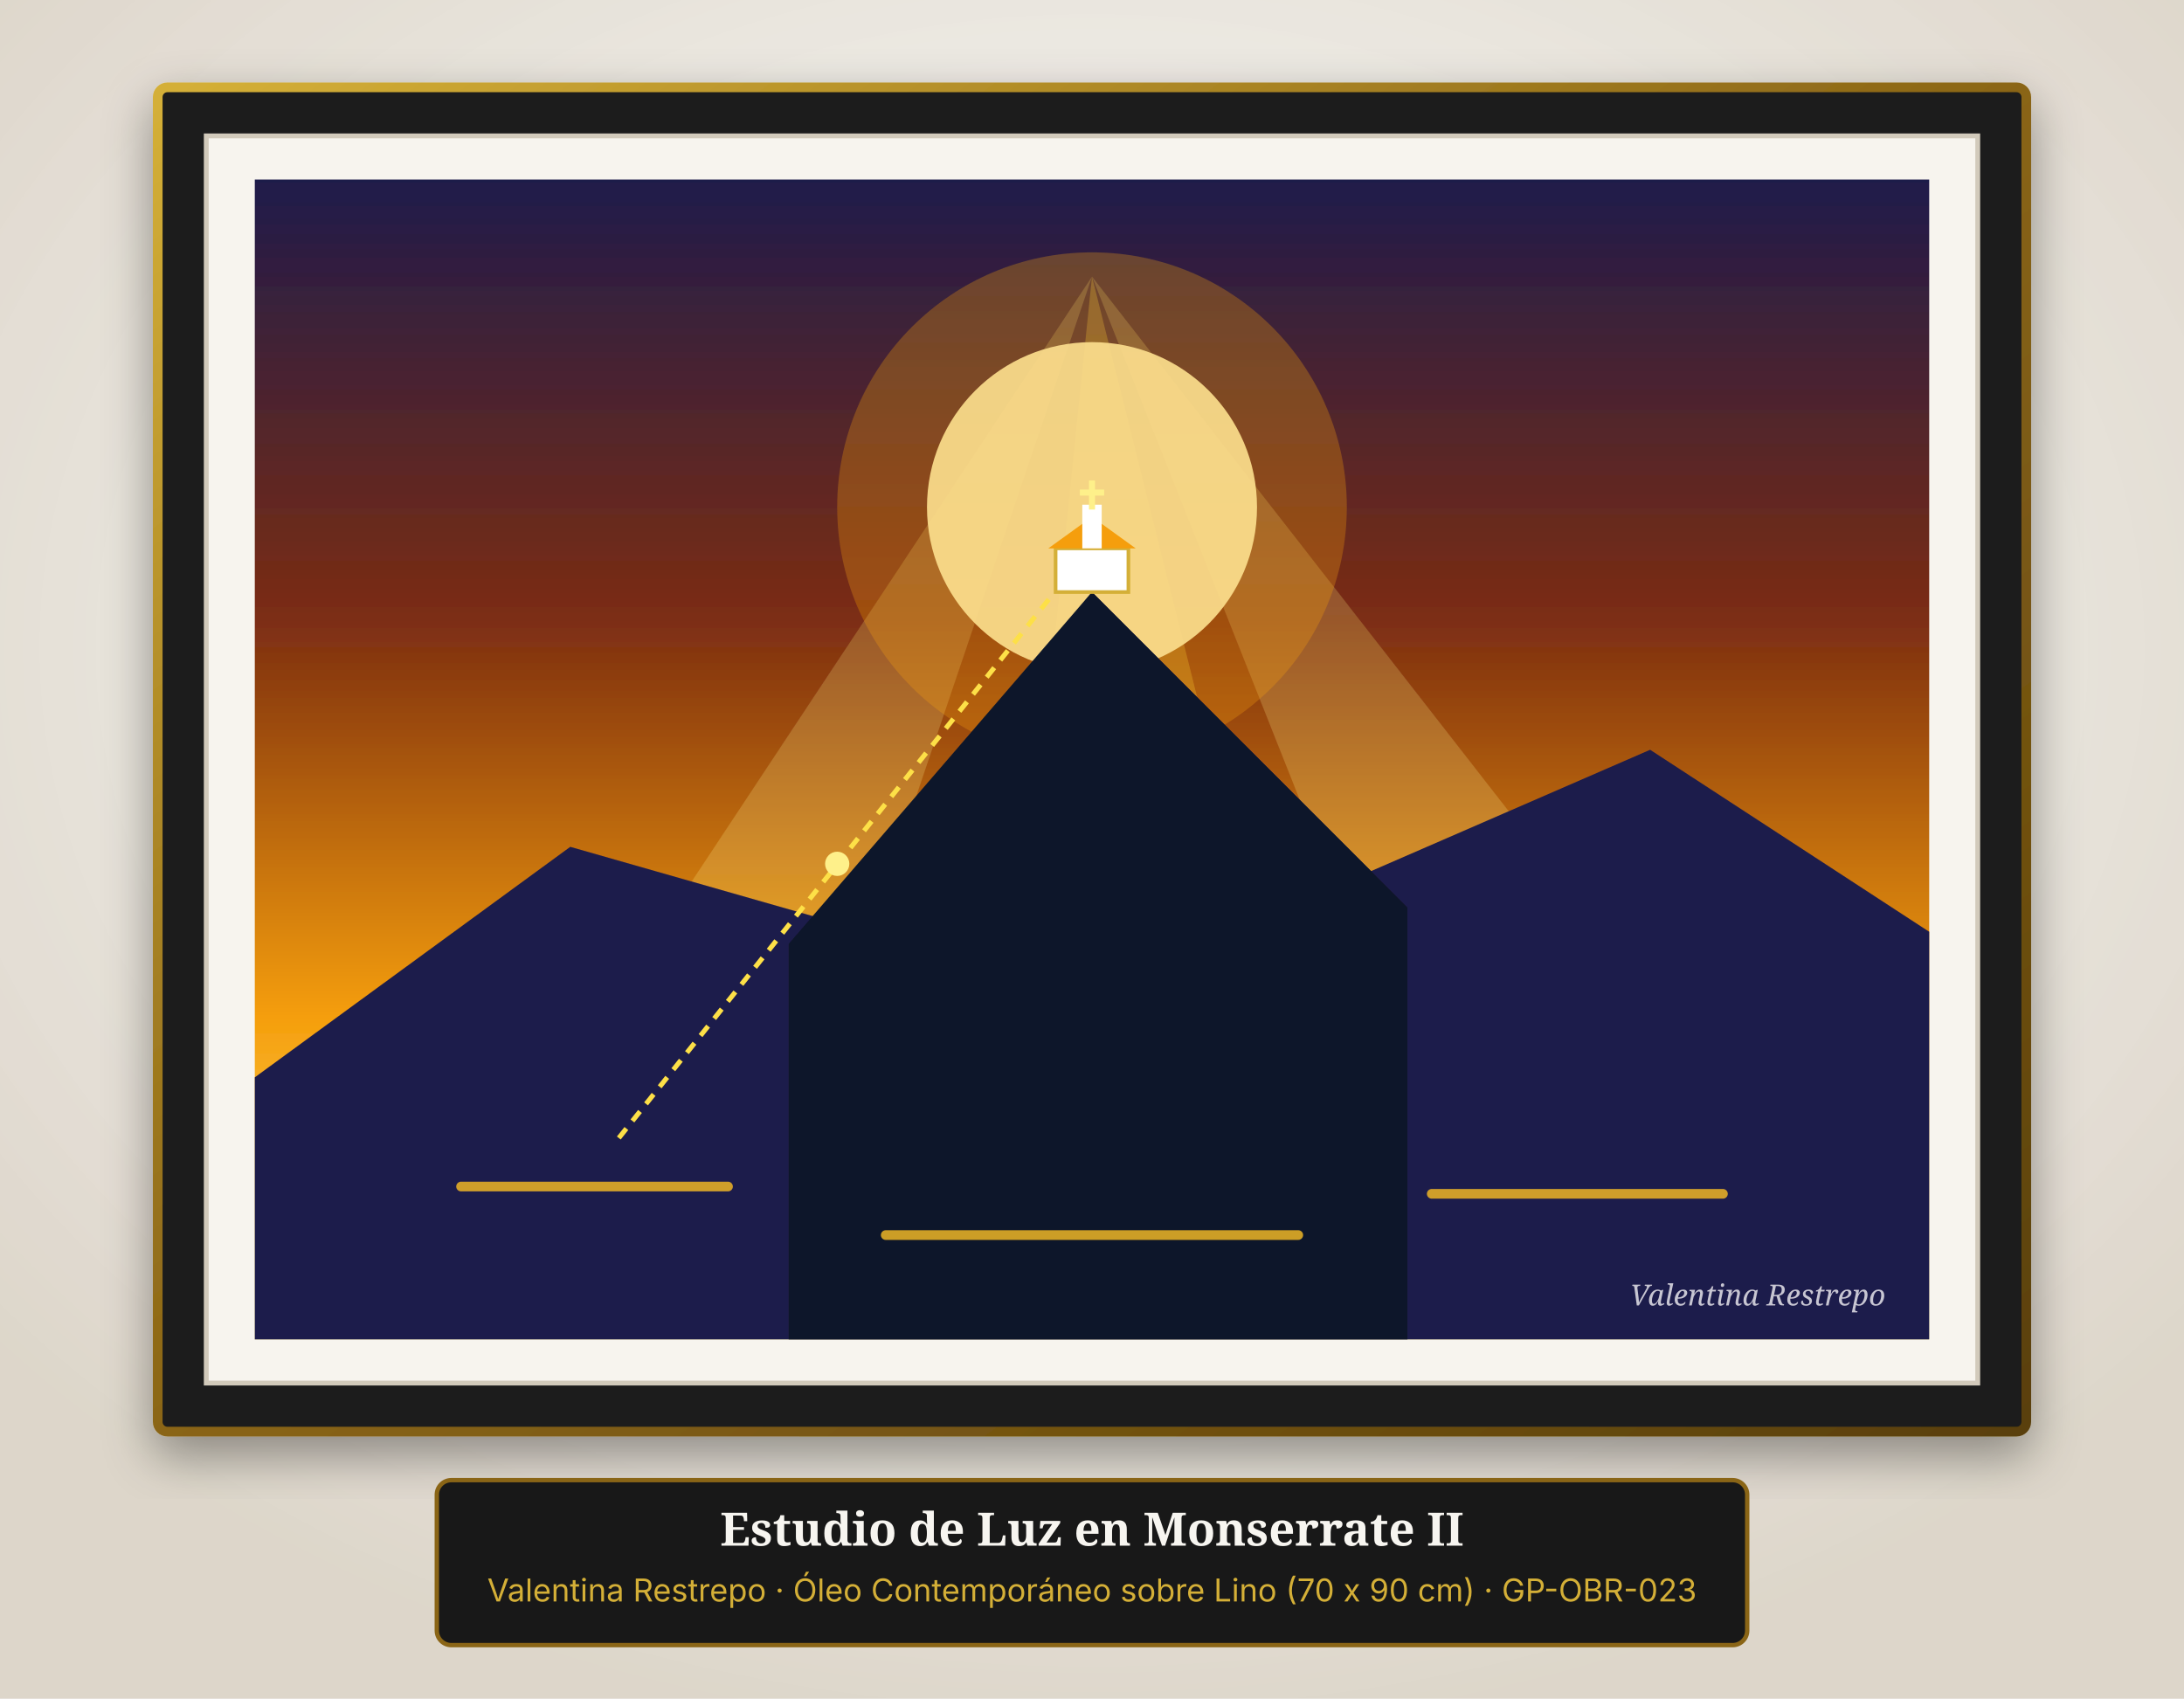
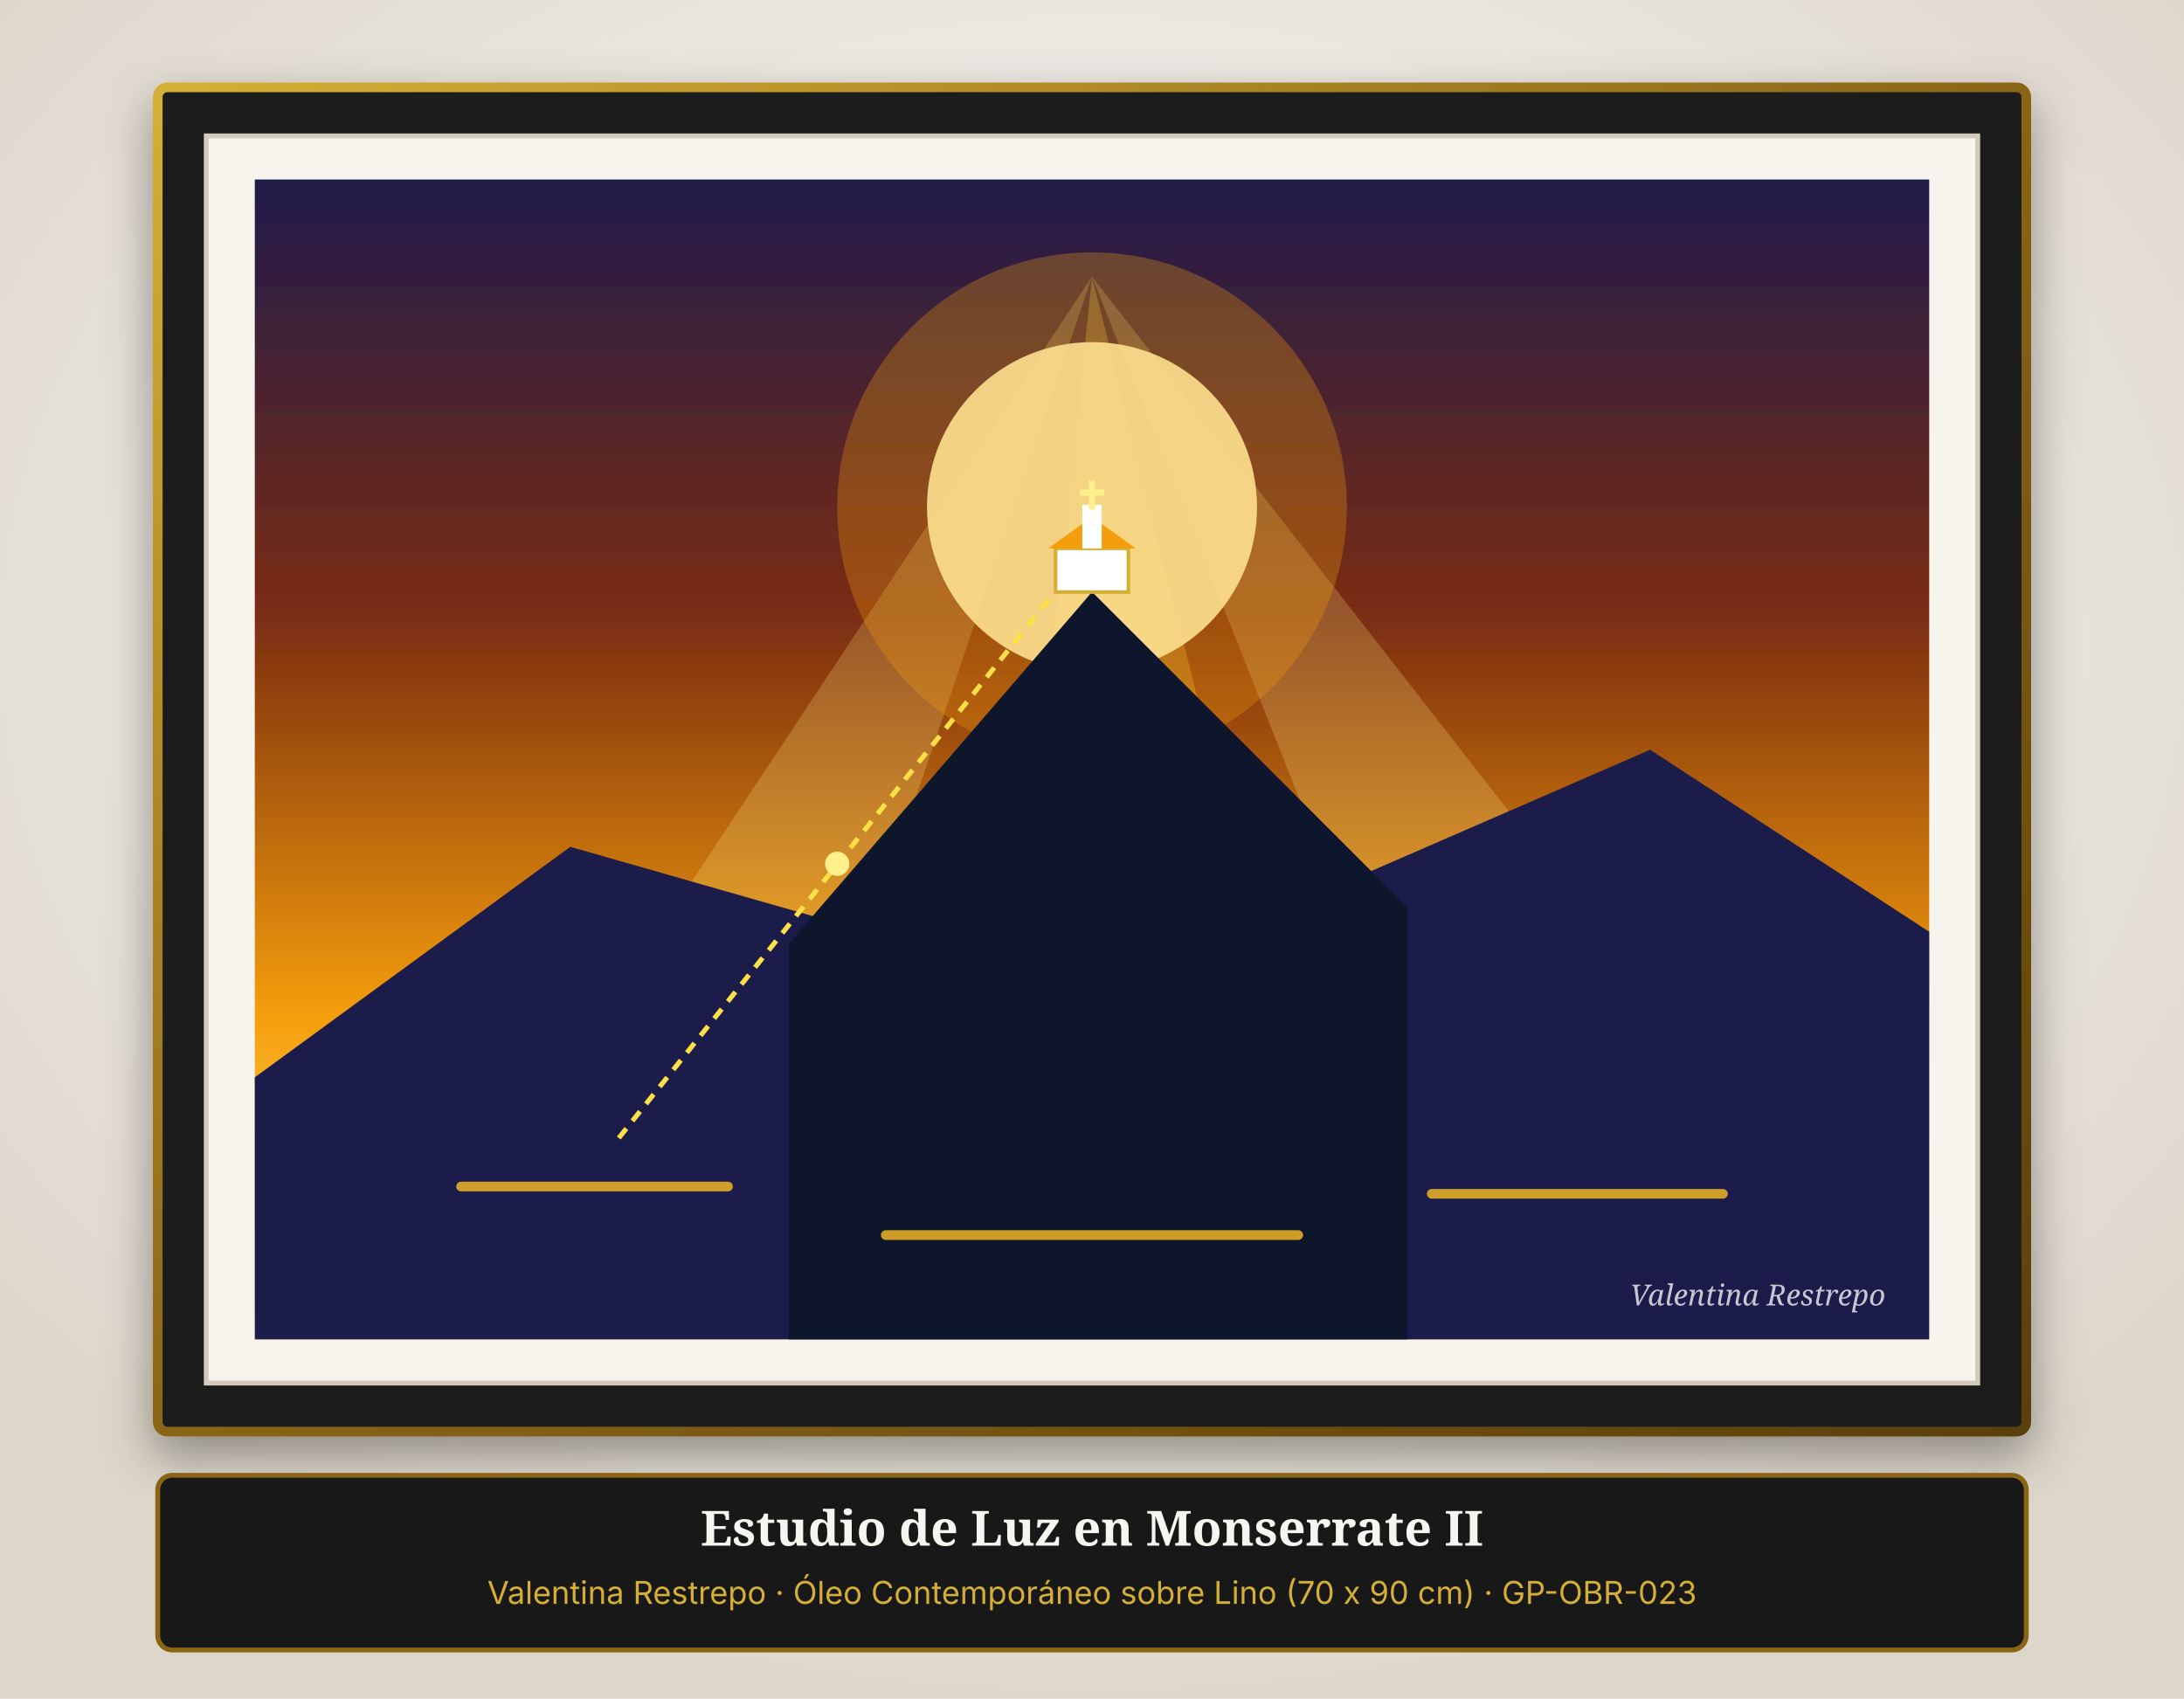
<svg xmlns="http://www.w3.org/2000/svg" viewBox="0 0 900 700" width="900" height="700" role="img" aria-label="Estudio de Luz en Monserrate II — Valentina Restrepo">
  <defs>
    <linearGradient id="bg" x1="0" y1="0" x2="0" y2="1">
      <stop offset="0%" stop-color="#1e1b4b" />
      <stop offset="38%" stop-color="#7c2d12" />
      <stop offset="72%" stop-color="#f59e0b" />
      <stop offset="100%" stop-color="#fef08a" />
    </linearGradient>
    <filter id="shadow" x="-5%" y="-5%" width="110%" height="110%">
      <feDropShadow dx="0" dy="8" stdDeviation="10" flood-color="#000000" flood-opacity="0.38" />
    </filter>
    <filter id="canvasTex" x="0%" y="0%" width="100%" height="100%">
      <feTurbulence type="fractalNoise" baseFrequency="0.04" numOctaves="3" result="noise" />
      <feDiffuseLighting in="noise" lighting-color="#ffffff" surfaceScale="1.2" result="light">
        <feDistantLight azimuth="45" elevation="60" />
      </feDiffuseLighting>
      <feBlend in="SourceGraphic" in2="light" mode="multiply" />
    </filter>
    <linearGradient id="goldFrame" x1="0" y1="0" x2="1" y2="1">
      <stop offset="0%" stop-color="#D4AF37" />
      <stop offset="50%" stop-color="#8A6516" />
      <stop offset="100%" stop-color="#5A400C" />
    </linearGradient>
  </defs>
  <rect width="900" height="700" fill="#eae5dc" />
  <radialGradient id="wallSpot" cx="50%" cy="38%" r="65%">
    <stop offset="0%" stop-color="#ffffff" stop-opacity="0.85" />
    <stop offset="100%" stop-color="#dcd5c9" stop-opacity="0.95" />
  </radialGradient>
  <rect width="900" height="700" fill="url(#wallSpot)" />
  <g filter="url(#shadow)">
    <rect x="65" y="36" width="770" height="554" rx="4" fill="#1b1b1b" stroke="url(#goldFrame)" stroke-width="4" />
    <rect x="85" y="56" width="730" height="514" fill="#f7f4ee" stroke="#d2cabb" stroke-width="2" />
    <svg x="105" y="74" width="690" height="478" viewBox="0 0 690 478">
      <rect width="690" height="478" fill="url(#bg)" />
      <polygon points="345,40 120,380 230,380" fill="#fef08a" opacity="0.22" />
      <polygon points="345,40 310,380 430,380" fill="#fde047" opacity="0.28" />
      <polygon points="345,40 480,380 610,380" fill="#fef08a" opacity="0.22" />
      <circle cx="345" cy="135" r="68" fill="#fef9c3" opacity="0.92" />
      <circle cx="345" cy="135" r="105" fill="#f59e0b" opacity="0.3" />
      <path d="M0 370 L130 275 L235 305 L345 170 L460 285 L575 235 L690 310 L690 478 L0 478 Z" fill="#1e1b4b" />
      <path d="M220 315 L345 170 L475 300 L475 478 L220 478 Z" fill="#0f172a" />
      <g transform="translate(324, 134)">
        <rect x="6" y="18" width="30" height="18" fill="#ffffff" stroke="#D4AF37" stroke-width="1.5" />
        <polygon points="3,18 21,5 39,18" fill="#f59e0b" />
        <rect x="17" y="0" width="8" height="18" fill="#ffffff" />
        <line x1="21" y1="-10" x2="21" y2="2" stroke="#fef08a" stroke-width="2.5" />
        <line x1="16" y1="-5" x2="26" y2="-5" stroke="#fef08a" stroke-width="2.5" />
      </g>
      <line x1="150" y1="395" x2="328" y2="172" stroke="#fde047" stroke-width="2" stroke-dasharray="5,4" />
      <circle cx="240" cy="282" r="5" fill="#fef08a" />
      <g stroke="#fbbf24" stroke-width="4" stroke-linecap="round" opacity="0.8">
        <line x1="85" y1="415" x2="195" y2="415" />
        <line x1="260" y1="435" x2="430" y2="435" />
        <line x1="485" y1="418" x2="605" y2="418" />
      </g>
      <text x="672" y="464" font-family="Georgia, serif" font-size="12" font-style="italic" fill="rgba(255,255,255,0.75)" text-anchor="end">Valentina Restrepo</text>
    </svg>
  </g>
-   <g transform="translate(180, 610)">
-     <rect width="540" height="68" rx="6" fill="#181818" stroke="#8A6516" stroke-width="1.8" />
-     <text x="270" y="27" font-family="Georgia, 'Playfair Display', serif" font-size="19" font-weight="bold" fill="#F7F5F0" text-anchor="middle">Estudio de Luz en Monserrate II</text>
-     <text x="270" y="50" font-family="'Inter', Arial, sans-serif" font-size="13" fill="#D4AF37" text-anchor="middle">Valentina Restrepo  ·  Óleo Contemporáneo sobre Lino (70 x 90 cm)  ·  GP-OBR-023</text>
+   <g transform="translate(65, 608)">
+     <rect width="770" height="72" rx="6" fill="#181818" stroke="#8A6516" stroke-width="2" />
+     <text x="385" y="29" font-family="Georgia, 'Playfair Display', serif" font-size="20" font-weight="bold" fill="#F7F5F0" text-anchor="middle">Estudio de Luz en Monserrate II</text>
+     <text x="385" y="53" font-family="'Inter', Arial, sans-serif" font-size="13" fill="#D4AF37" text-anchor="middle">Valentina Restrepo  ·  Óleo Contemporáneo sobre Lino (70 x 90 cm)  ·  GP-OBR-023</text>
  </g>
</svg>
